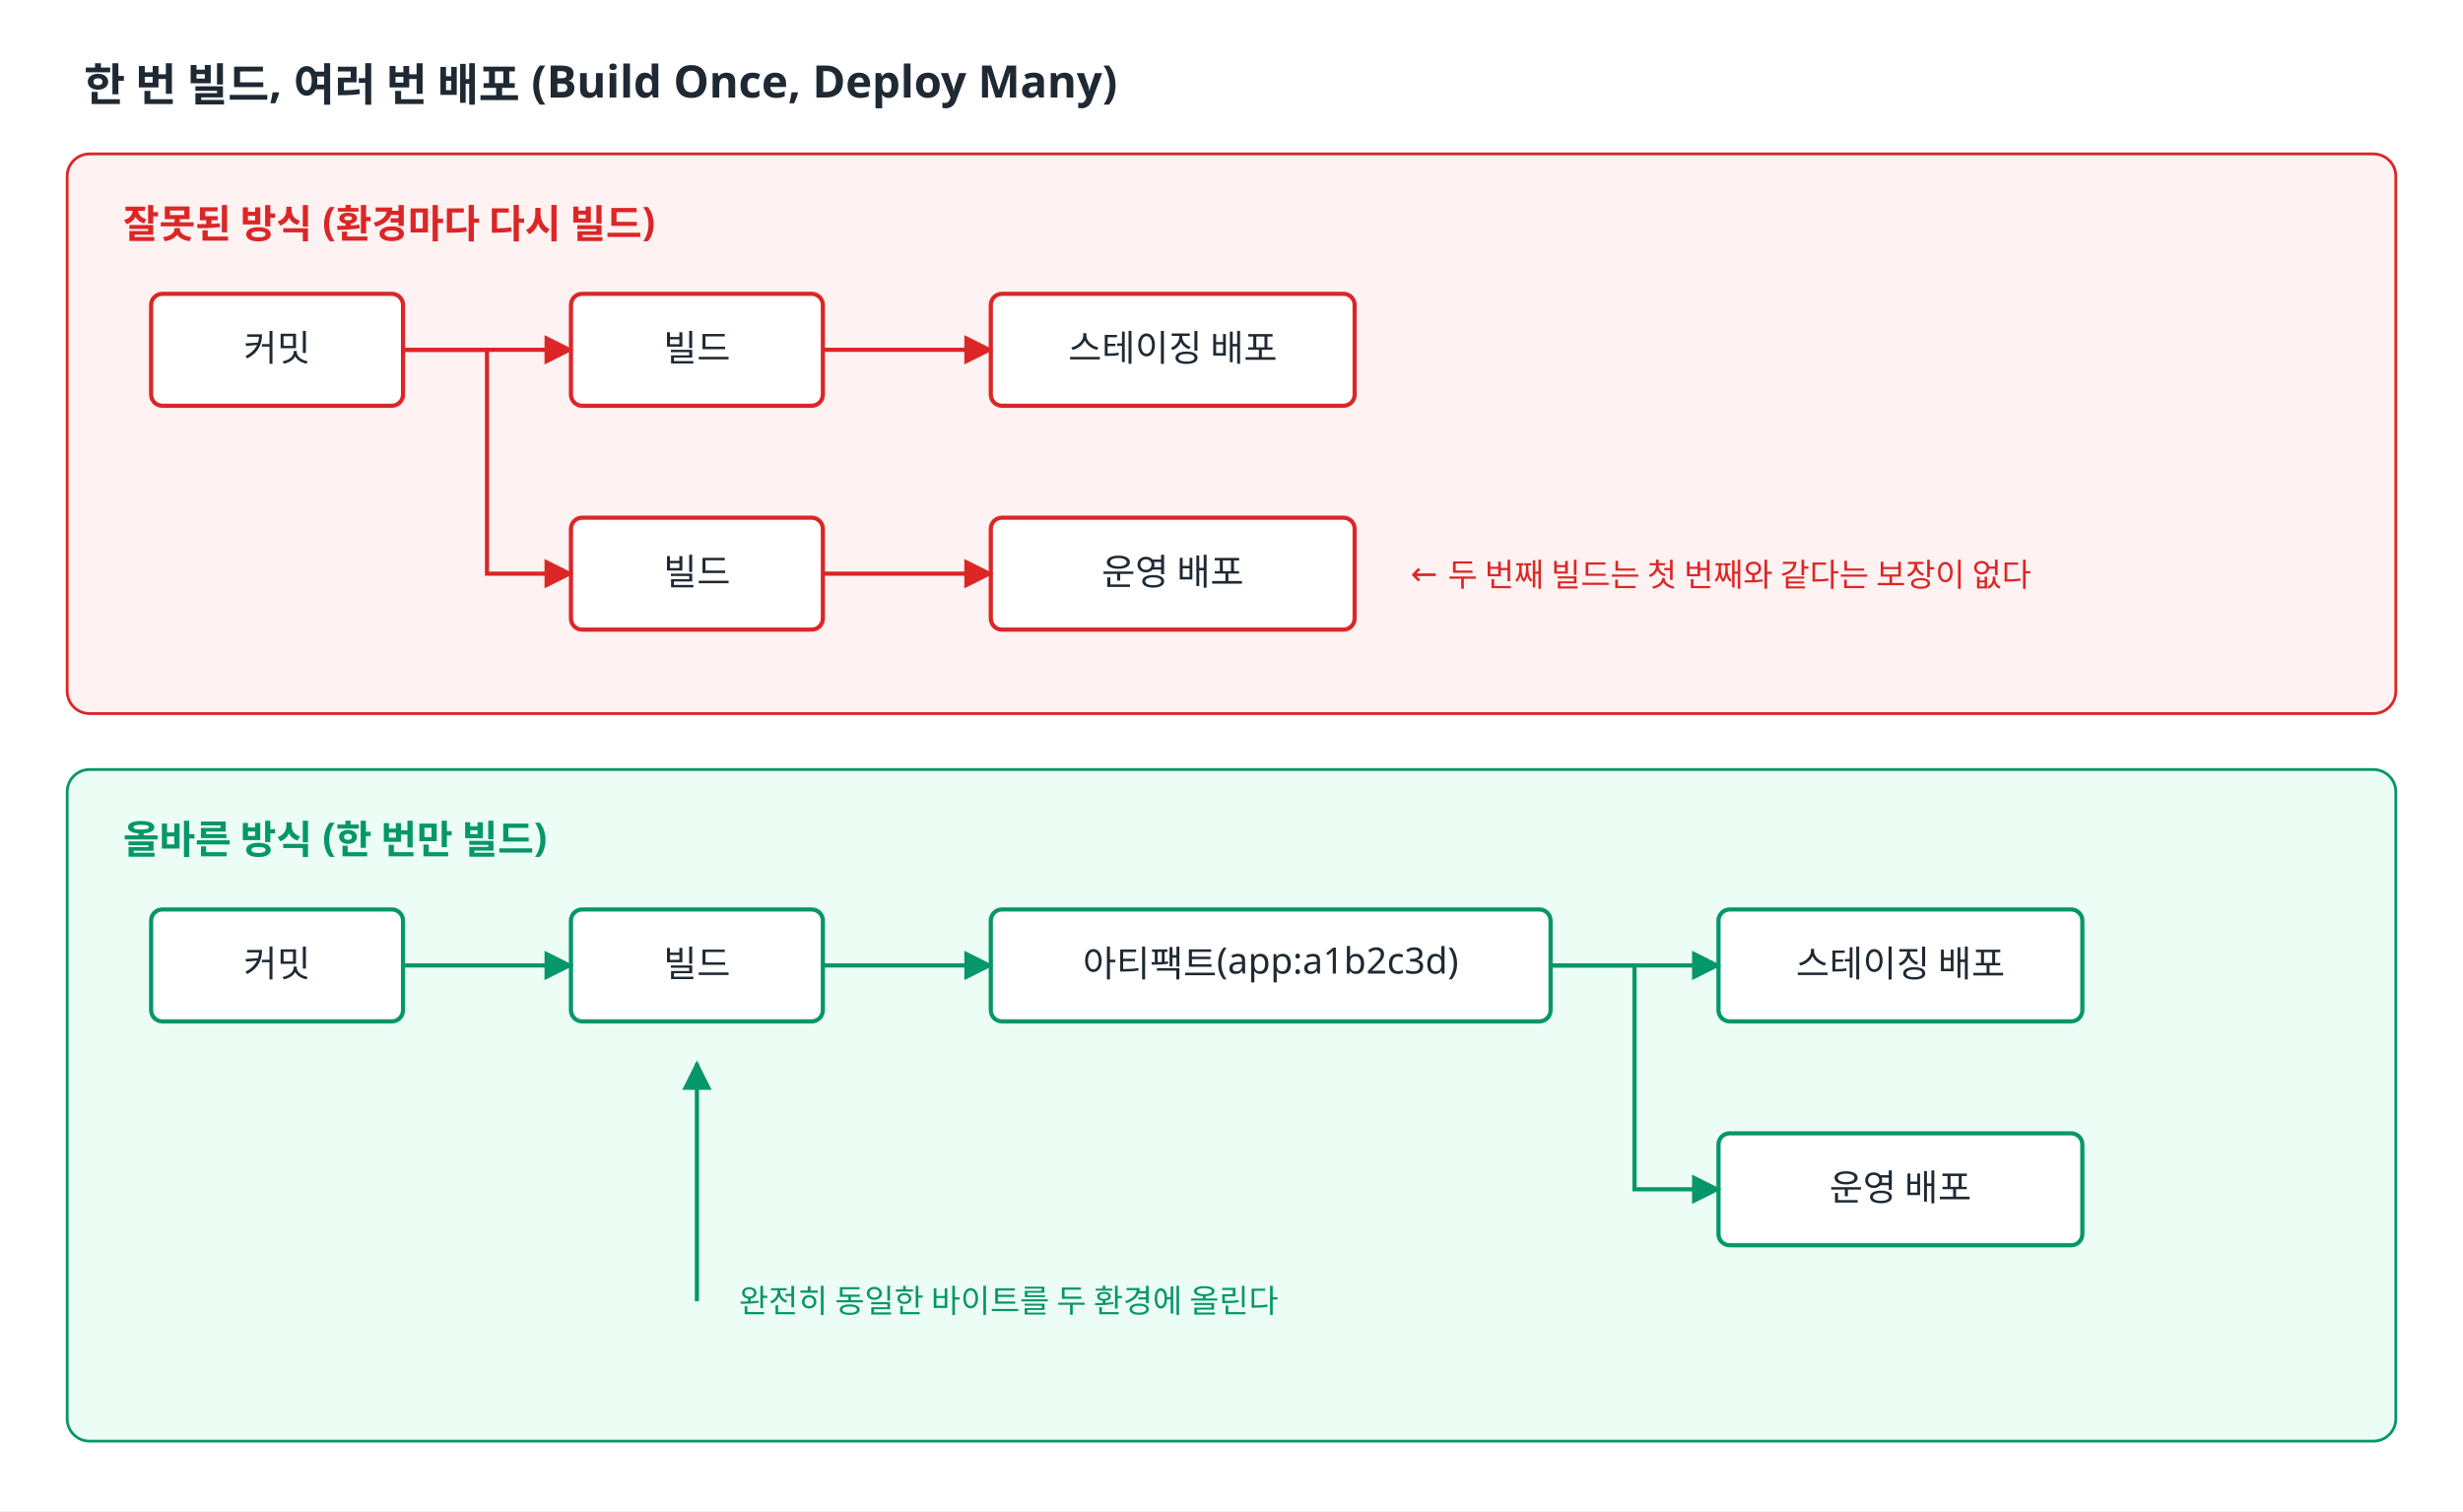
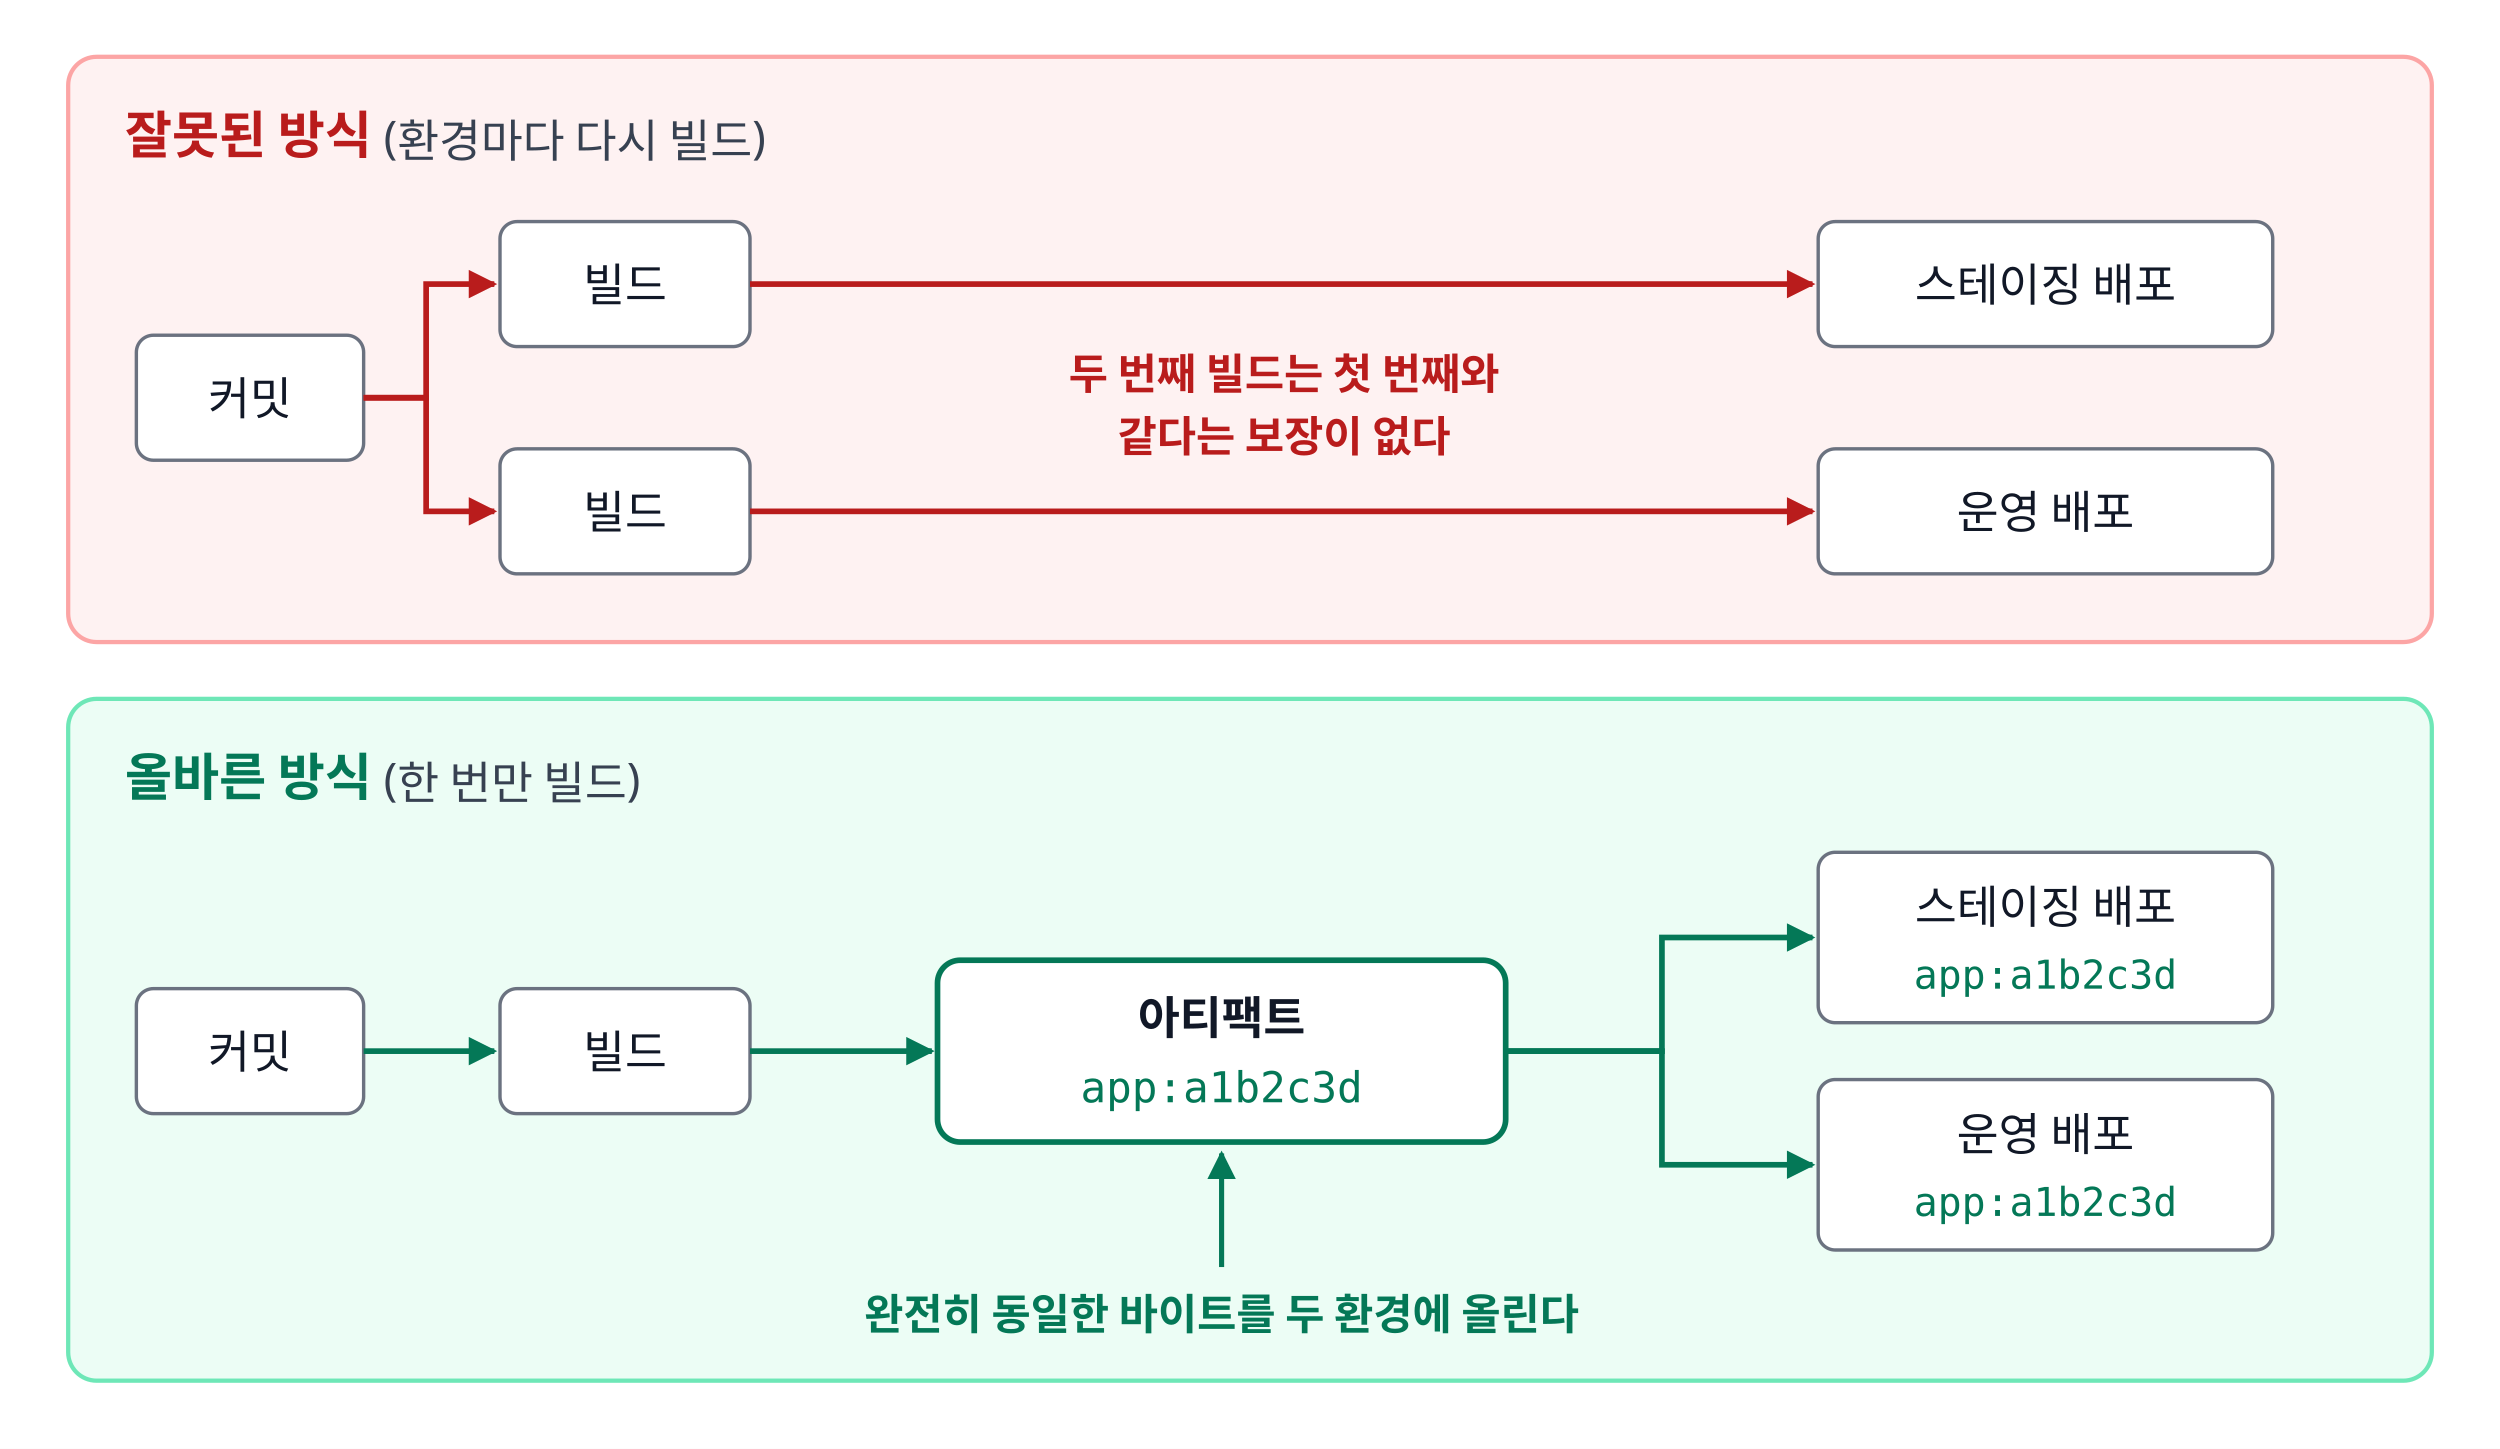
- <svg xmlns="http://www.w3.org/2000/svg" viewBox="0 0 880 540" width="880" height="540" font-family="'Malgun Gothic','Apple SD Gothic Neo','Noto Sans KR','Segoe UI',sans-serif" role="img" aria-labelledby="t d">
+ <svg xmlns="http://www.w3.org/2000/svg" viewBox="0 0 880 510" width="880" height="510" font-family="'Malgun Gothic','Apple SD Gothic Neo','Noto Sans KR','Segoe UI',sans-serif" role="img" aria-labelledby="t d">
  <defs>
-     <marker id="a-red" viewBox="0 0 10 10" refX="9" refY="5" markerWidth="7" markerHeight="7" orient="auto-start-reverse">
-       <path d="M0,0 L10,5 L0,10 z" fill="#dc2626" />
+     <marker id="ah-red" viewBox="0 0 10 10" refX="9" refY="5" markerWidth="10" markerHeight="10" markerUnits="userSpaceOnUse" orient="auto-start-reverse">
+       <path d="M0,0 L10,5 L0,10 z" fill="#b91c1c" />
    </marker>
-     <marker id="a-green" viewBox="0 0 10 10" refX="9" refY="5" markerWidth="7" markerHeight="7" orient="auto-start-reverse">
-       <path d="M0,0 L10,5 L0,10 z" fill="#059669" />
+     <marker id="ah-green" viewBox="0 0 10 10" refX="9" refY="5" markerWidth="10" markerHeight="10" markerUnits="userSpaceOnUse" orient="auto-start-reverse">
+       <path d="M0,0 L10,5 L0,10 z" fill="#047857" />
    </marker>
  </defs>
-   <rect width="880" height="540" fill="#ffffff" />
-   <text x="30" y="36" font-size="16" font-weight="bold" fill="#1f2933">한 번 빌드, 여러 번 배포 (Build Once, Deploy Many)</text>
-   <rect x="24" y="55" width="832" height="200" rx="8" fill="#fef2f2" stroke="#dc2626" stroke-width="1" />
-   <text x="44" y="85" font-size="14" font-weight="bold" fill="#dc2626">잘못된 방식 (환경마다 다시 빌드)</text>
-   <rect x="54" y="105" width="90" height="40" rx="4" fill="#ffffff" stroke="#dc2626" stroke-width="1.5" />
-   <text x="99" y="129" font-size="13" text-anchor="middle" fill="#1f2933">커밋</text>
-   <rect x="204" y="105" width="90" height="40" rx="4" fill="#ffffff" stroke="#dc2626" stroke-width="1.5" />
-   <text x="249" y="129" font-size="13" text-anchor="middle" fill="#1f2933">빌드</text>
-   <rect x="204" y="185" width="90" height="40" rx="4" fill="#ffffff" stroke="#dc2626" stroke-width="1.5" />
-   <text x="249" y="209" font-size="13" text-anchor="middle" fill="#1f2933">빌드</text>
-   <rect x="354" y="105" width="130" height="40" rx="4" fill="#ffffff" stroke="#dc2626" stroke-width="1.5" />
-   <text x="419" y="129" font-size="13" text-anchor="middle" fill="#1f2933">스테이징 배포</text>
-   <rect x="354" y="185" width="130" height="40" rx="4" fill="#ffffff" stroke="#dc2626" stroke-width="1.5" />
-   <text x="419" y="209" font-size="13" text-anchor="middle" fill="#1f2933">운영 배포</text>
-   <path d="M144,125 L204,125" stroke="#dc2626" stroke-width="1.5" fill="none" marker-end="url(#a-red)" />
-   <path d="M294,125 L354,125" stroke="#dc2626" stroke-width="1.5" fill="none" marker-end="url(#a-red)" />
-   <path d="M144,125 L174,125 L174,205 L204,205" stroke="#dc2626" stroke-width="1.5" fill="none" marker-end="url(#a-red)" />
-   <path d="M294,205 L354,205" stroke="#dc2626" stroke-width="1.5" fill="none" marker-end="url(#a-red)" />
-   <text x="504" y="209" font-size="11.5" fill="#dc2626">← 두 번째 빌드는 첫 번째와 같다는 보장이 없다</text>
-   <rect x="24" y="275" width="832" height="240" rx="8" fill="#ecfdf5" stroke="#059669" stroke-width="1" />
-   <text x="44" y="305" font-size="14" font-weight="bold" fill="#059669">올바른 방식 (한 번만 빌드)</text>
-   <rect x="54" y="325" width="90" height="40" rx="4" fill="#ffffff" stroke="#059669" stroke-width="1.5" />
-   <text x="99" y="349" font-size="13" text-anchor="middle" fill="#1f2933">커밋</text>
-   <rect x="204" y="325" width="90" height="40" rx="4" fill="#ffffff" stroke="#059669" stroke-width="1.5" />
-   <text x="249" y="349" font-size="13" text-anchor="middle" fill="#1f2933">빌드</text>
-   <rect x="354" y="325" width="200" height="40" rx="4" fill="#ffffff" stroke="#059669" stroke-width="1.5" />
-   <text x="454" y="349" font-size="13" text-anchor="middle" fill="#1f2933">아티팩트(app:a1b2c3d)</text>
-   <rect x="614" y="325" width="130" height="40" rx="4" fill="#ffffff" stroke="#059669" stroke-width="1.5" />
-   <text x="679" y="349" font-size="13" text-anchor="middle" fill="#1f2933">스테이징 배포</text>
-   <rect x="614" y="405" width="130" height="40" rx="4" fill="#ffffff" stroke="#059669" stroke-width="1.5" />
-   <text x="679" y="429" font-size="13" text-anchor="middle" fill="#1f2933">운영 배포</text>
-   <path d="M144,345 L204,345" stroke="#059669" stroke-width="1.5" fill="none" marker-end="url(#a-green)" />
-   <path d="M294,345 L354,345" stroke="#059669" stroke-width="1.5" fill="none" marker-end="url(#a-green)" />
-   <path d="M554,345 L614,345" stroke="#059669" stroke-width="1.5" fill="none" marker-end="url(#a-green)" />
-   <path d="M554,345 L584,345 L584,425 L614,425" stroke="#059669" stroke-width="1.5" fill="none" marker-end="url(#a-green)" />
-   <path d="M249,465 L249,380" stroke="#059669" stroke-width="1.5" fill="none" marker-end="url(#a-green)" />
-   <text x="264" y="469" font-size="11.5" fill="#059669">완전히 동일한 바이트를 두 환경에 올린다</text>
+   <rect width="880" height="510" fill="#ffffff" />
+   <rect x="24" y="20" width="832" height="206" rx="10" fill="#fef2f2" stroke="#fca5a5" stroke-width="1.5" />
+   <text x="44" y="54" font-size="16" fill="#374151">
+     <tspan font-size="18" font-weight="bold" fill="#b91c1c">잘못된 방식</tspan> (환경마다 다시 빌드)</text>
+   <rect x="48" y="118" width="80" height="44" rx="6" fill="#ffffff" stroke="#6b7280" stroke-width="1.2" />
+   <text x="88" y="146" font-size="16" fill="#111827" text-anchor="middle">커밋</text>
+   <path d="M128,140 H150 V100 H174" fill="none" stroke="#b91c1c" stroke-width="2" marker-end="url(#ah-red)" />
+   <path d="M128,140 H150 V180 H174" fill="none" stroke="#b91c1c" stroke-width="2" marker-end="url(#ah-red)" />
+   <rect x="176" y="78" width="88" height="44" rx="6" fill="#ffffff" stroke="#6b7280" stroke-width="1.2" />
+   <text x="220" y="106" font-size="16" fill="#111827" text-anchor="middle">빌드</text>
+   <rect x="176" y="158" width="88" height="44" rx="6" fill="#ffffff" stroke="#6b7280" stroke-width="1.2" />
+   <text x="220" y="186" font-size="16" fill="#111827" text-anchor="middle">빌드</text>
+   <line x1="264" y1="100" x2="638" y2="100" stroke="#b91c1c" stroke-width="2" marker-end="url(#ah-red)" />
+   <line x1="264" y1="180" x2="638" y2="180" stroke="#b91c1c" stroke-width="2" marker-end="url(#ah-red)" />
+   <text x="452" y="137" font-size="15" font-weight="bold" fill="#b91c1c" text-anchor="middle">두 번째 빌드는 첫 번째와</text>
+   <text x="452" y="159" font-size="15" font-weight="bold" fill="#b91c1c" text-anchor="middle">같다는 보장이 없다</text>
+   <rect x="640" y="78" width="160" height="44" rx="6" fill="#ffffff" stroke="#6b7280" stroke-width="1.2" />
+   <text x="720" y="106" font-size="16" fill="#111827" text-anchor="middle">스테이징 배포</text>
+   <rect x="640" y="158" width="160" height="44" rx="6" fill="#ffffff" stroke="#6b7280" stroke-width="1.2" />
+   <text x="720" y="186" font-size="16" fill="#111827" text-anchor="middle">운영 배포</text>
+   <rect x="24" y="246" width="832" height="240" rx="10" fill="#ecfdf5" stroke="#6ee7b7" stroke-width="1.5" />
+   <text x="44" y="280" font-size="16" fill="#374151">
+     <tspan font-size="18" font-weight="bold" fill="#047857">올바른 방식</tspan> (한 번만 빌드)</text>
+   <rect x="48" y="348" width="80" height="44" rx="6" fill="#ffffff" stroke="#6b7280" stroke-width="1.2" />
+   <text x="88" y="376" font-size="16" fill="#111827" text-anchor="middle">커밋</text>
+   <line x1="128" y1="370" x2="174" y2="370" stroke="#047857" stroke-width="2" marker-end="url(#ah-green)" />
+   <rect x="176" y="348" width="88" height="44" rx="6" fill="#ffffff" stroke="#6b7280" stroke-width="1.2" />
+   <text x="220" y="376" font-size="16" fill="#111827" text-anchor="middle">빌드</text>
+   <line x1="264" y1="370" x2="328" y2="370" stroke="#047857" stroke-width="2" marker-end="url(#ah-green)" />
+   <rect x="330" y="338" width="200" height="64" rx="8" fill="#ffffff" stroke="#047857" stroke-width="2" />
+   <text x="430" y="364" font-size="16" font-weight="bold" fill="#111827" text-anchor="middle">아티팩트</text>
+   <text x="430" y="388" font-size="15" fill="#047857" text-anchor="middle" font-family="Consolas,'D2Coding',Menlo,'Malgun Gothic',monospace">app:a1b2c3d</text>
+   <path d="M530,370 H585 V330 H638" fill="none" stroke="#047857" stroke-width="2" marker-end="url(#ah-green)" />
+   <path d="M530,370 H585 V410 H638" fill="none" stroke="#047857" stroke-width="2" marker-end="url(#ah-green)" />
+   <rect x="640" y="300" width="160" height="60" rx="6" fill="#ffffff" stroke="#6b7280" stroke-width="1.2" />
+   <text x="720" y="325" font-size="16" fill="#111827" text-anchor="middle">스테이징 배포</text>
+   <text x="720" y="348" font-size="14" fill="#047857" text-anchor="middle" font-family="Consolas,'D2Coding',Menlo,'Malgun Gothic',monospace">app:a1b2c3d</text>
+   <rect x="640" y="380" width="160" height="60" rx="6" fill="#ffffff" stroke="#6b7280" stroke-width="1.2" />
+   <text x="720" y="405" font-size="16" fill="#111827" text-anchor="middle">운영 배포</text>
+   <text x="720" y="428" font-size="14" fill="#047857" text-anchor="middle" font-family="Consolas,'D2Coding',Menlo,'Malgun Gothic',monospace">app:a1b2c3d</text>
+   <line x1="430" y1="446" x2="430" y2="406" stroke="#047857" stroke-width="1.8" marker-end="url(#ah-green)" />
+   <text x="430" y="468" font-size="15" font-weight="bold" fill="#047857" text-anchor="middle">완전히 동일한 바이트를 두 환경에 올린다</text>
</svg>
